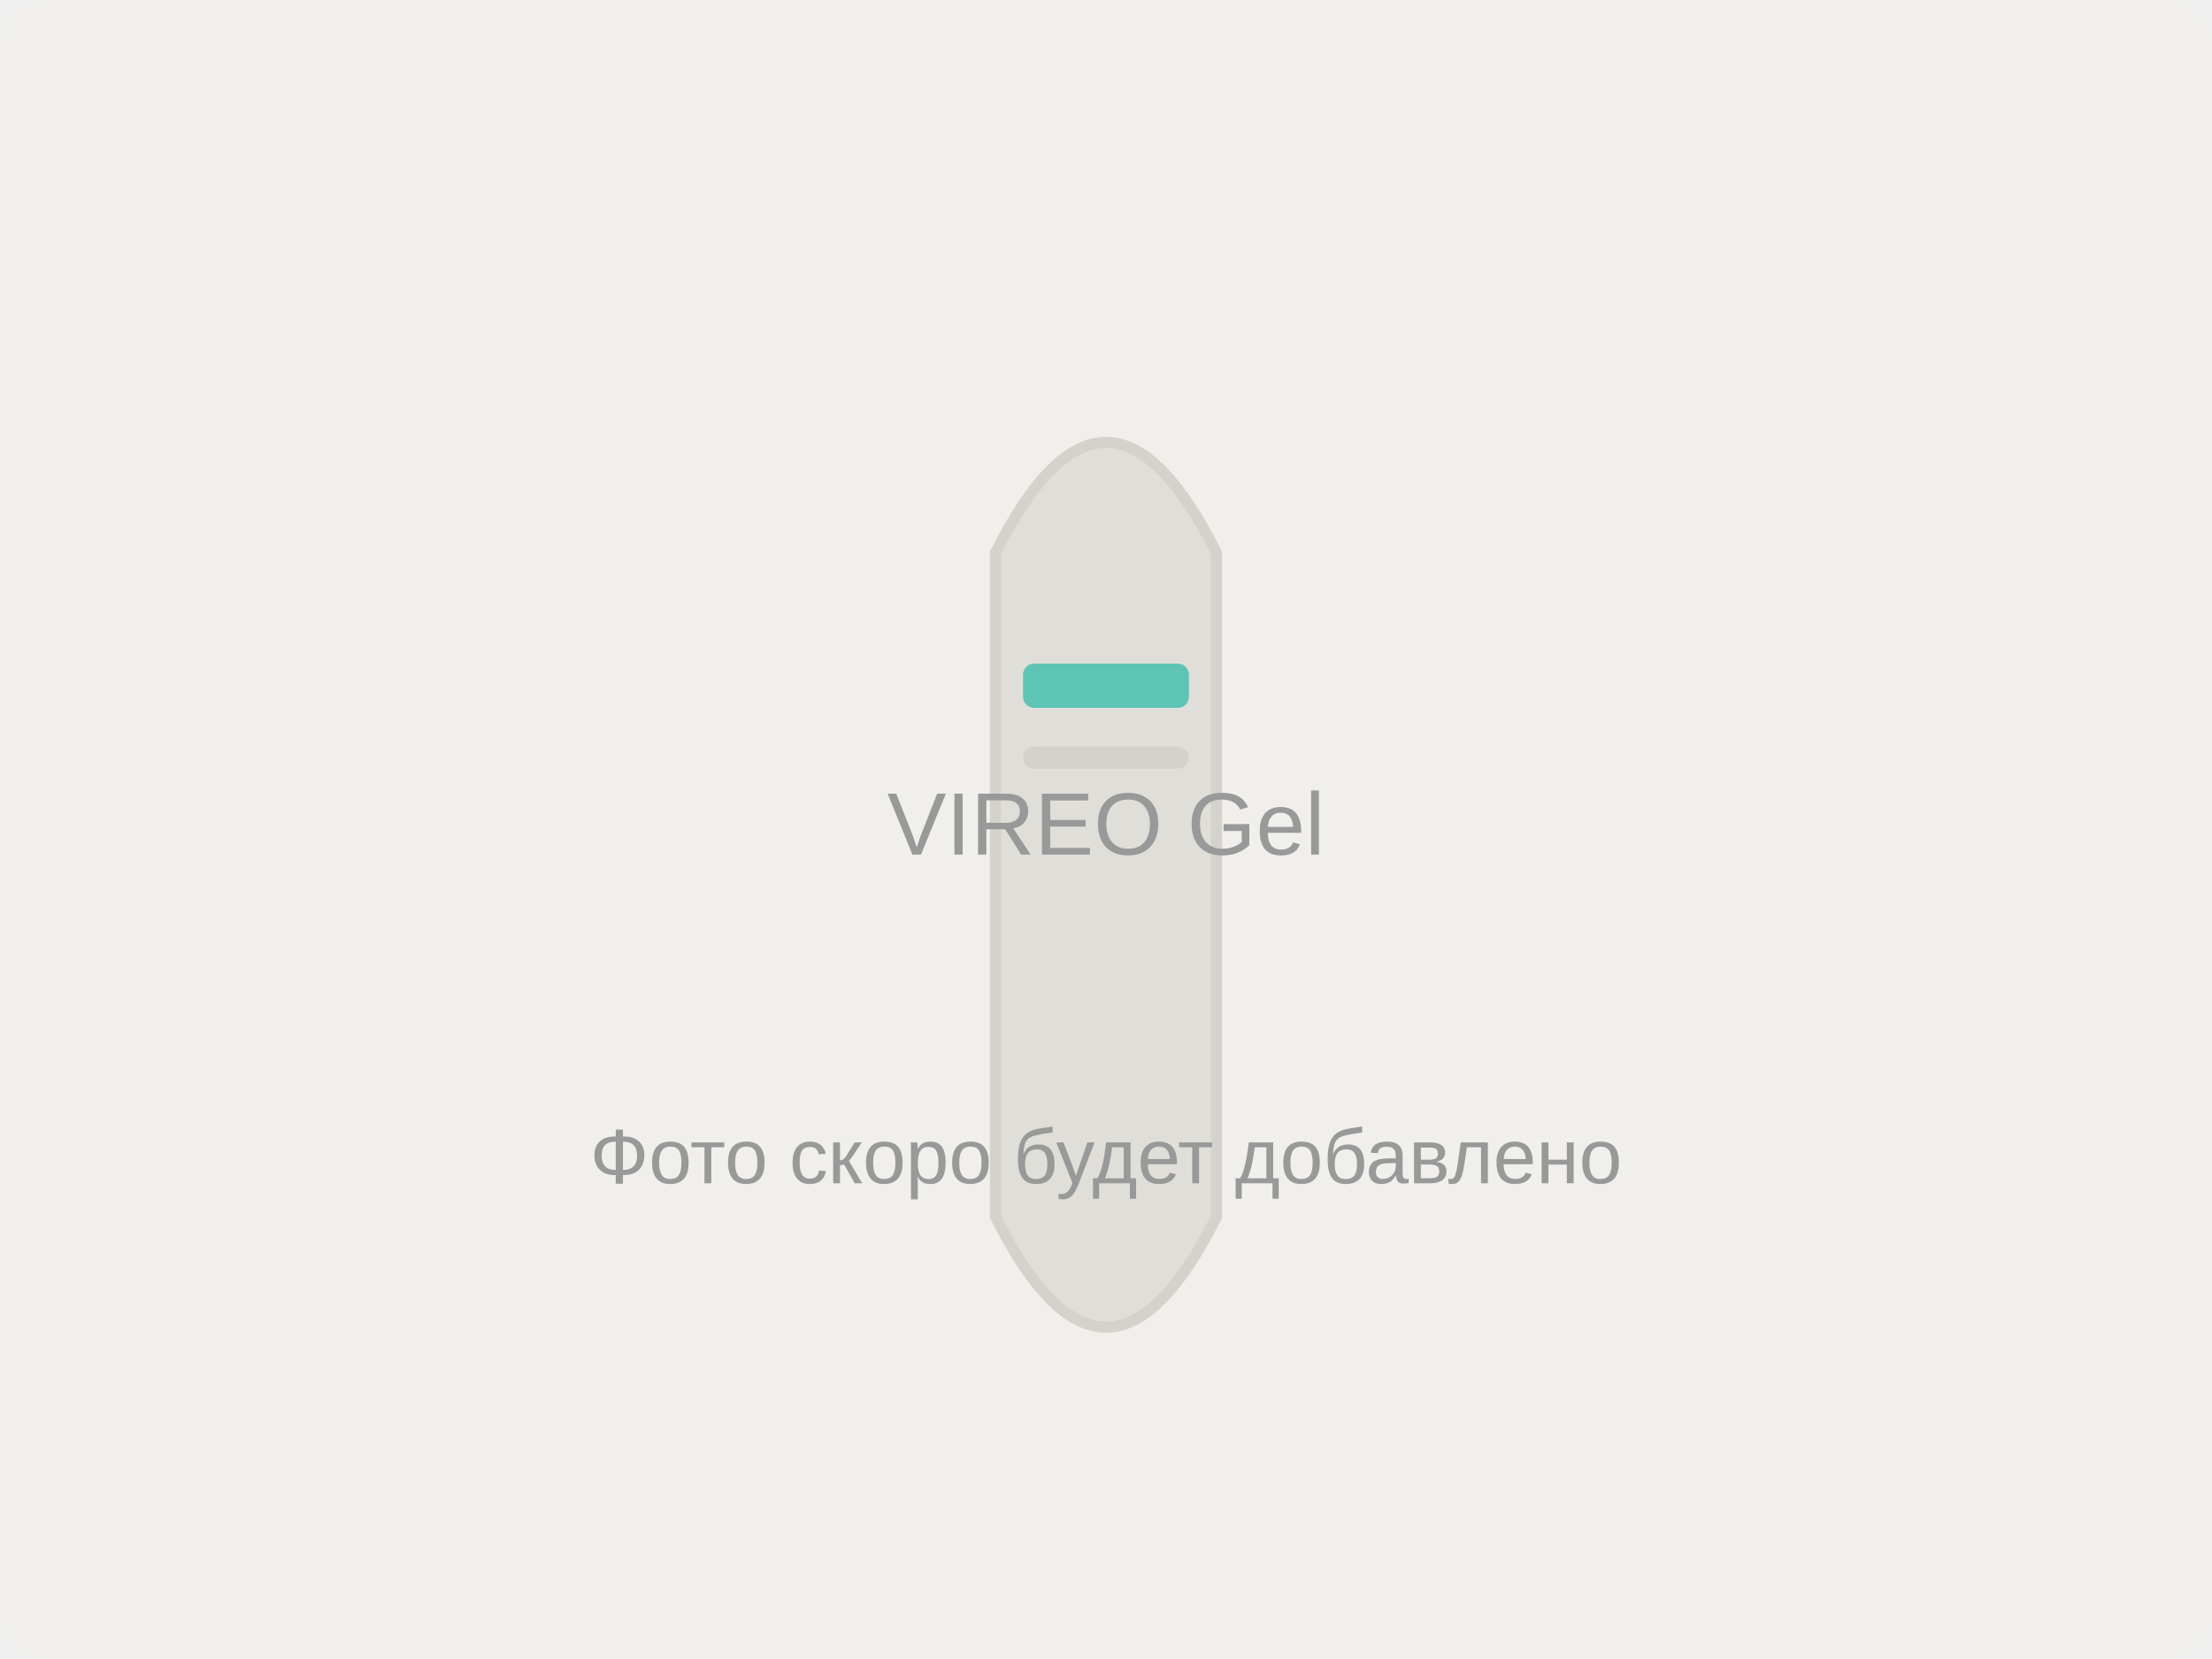
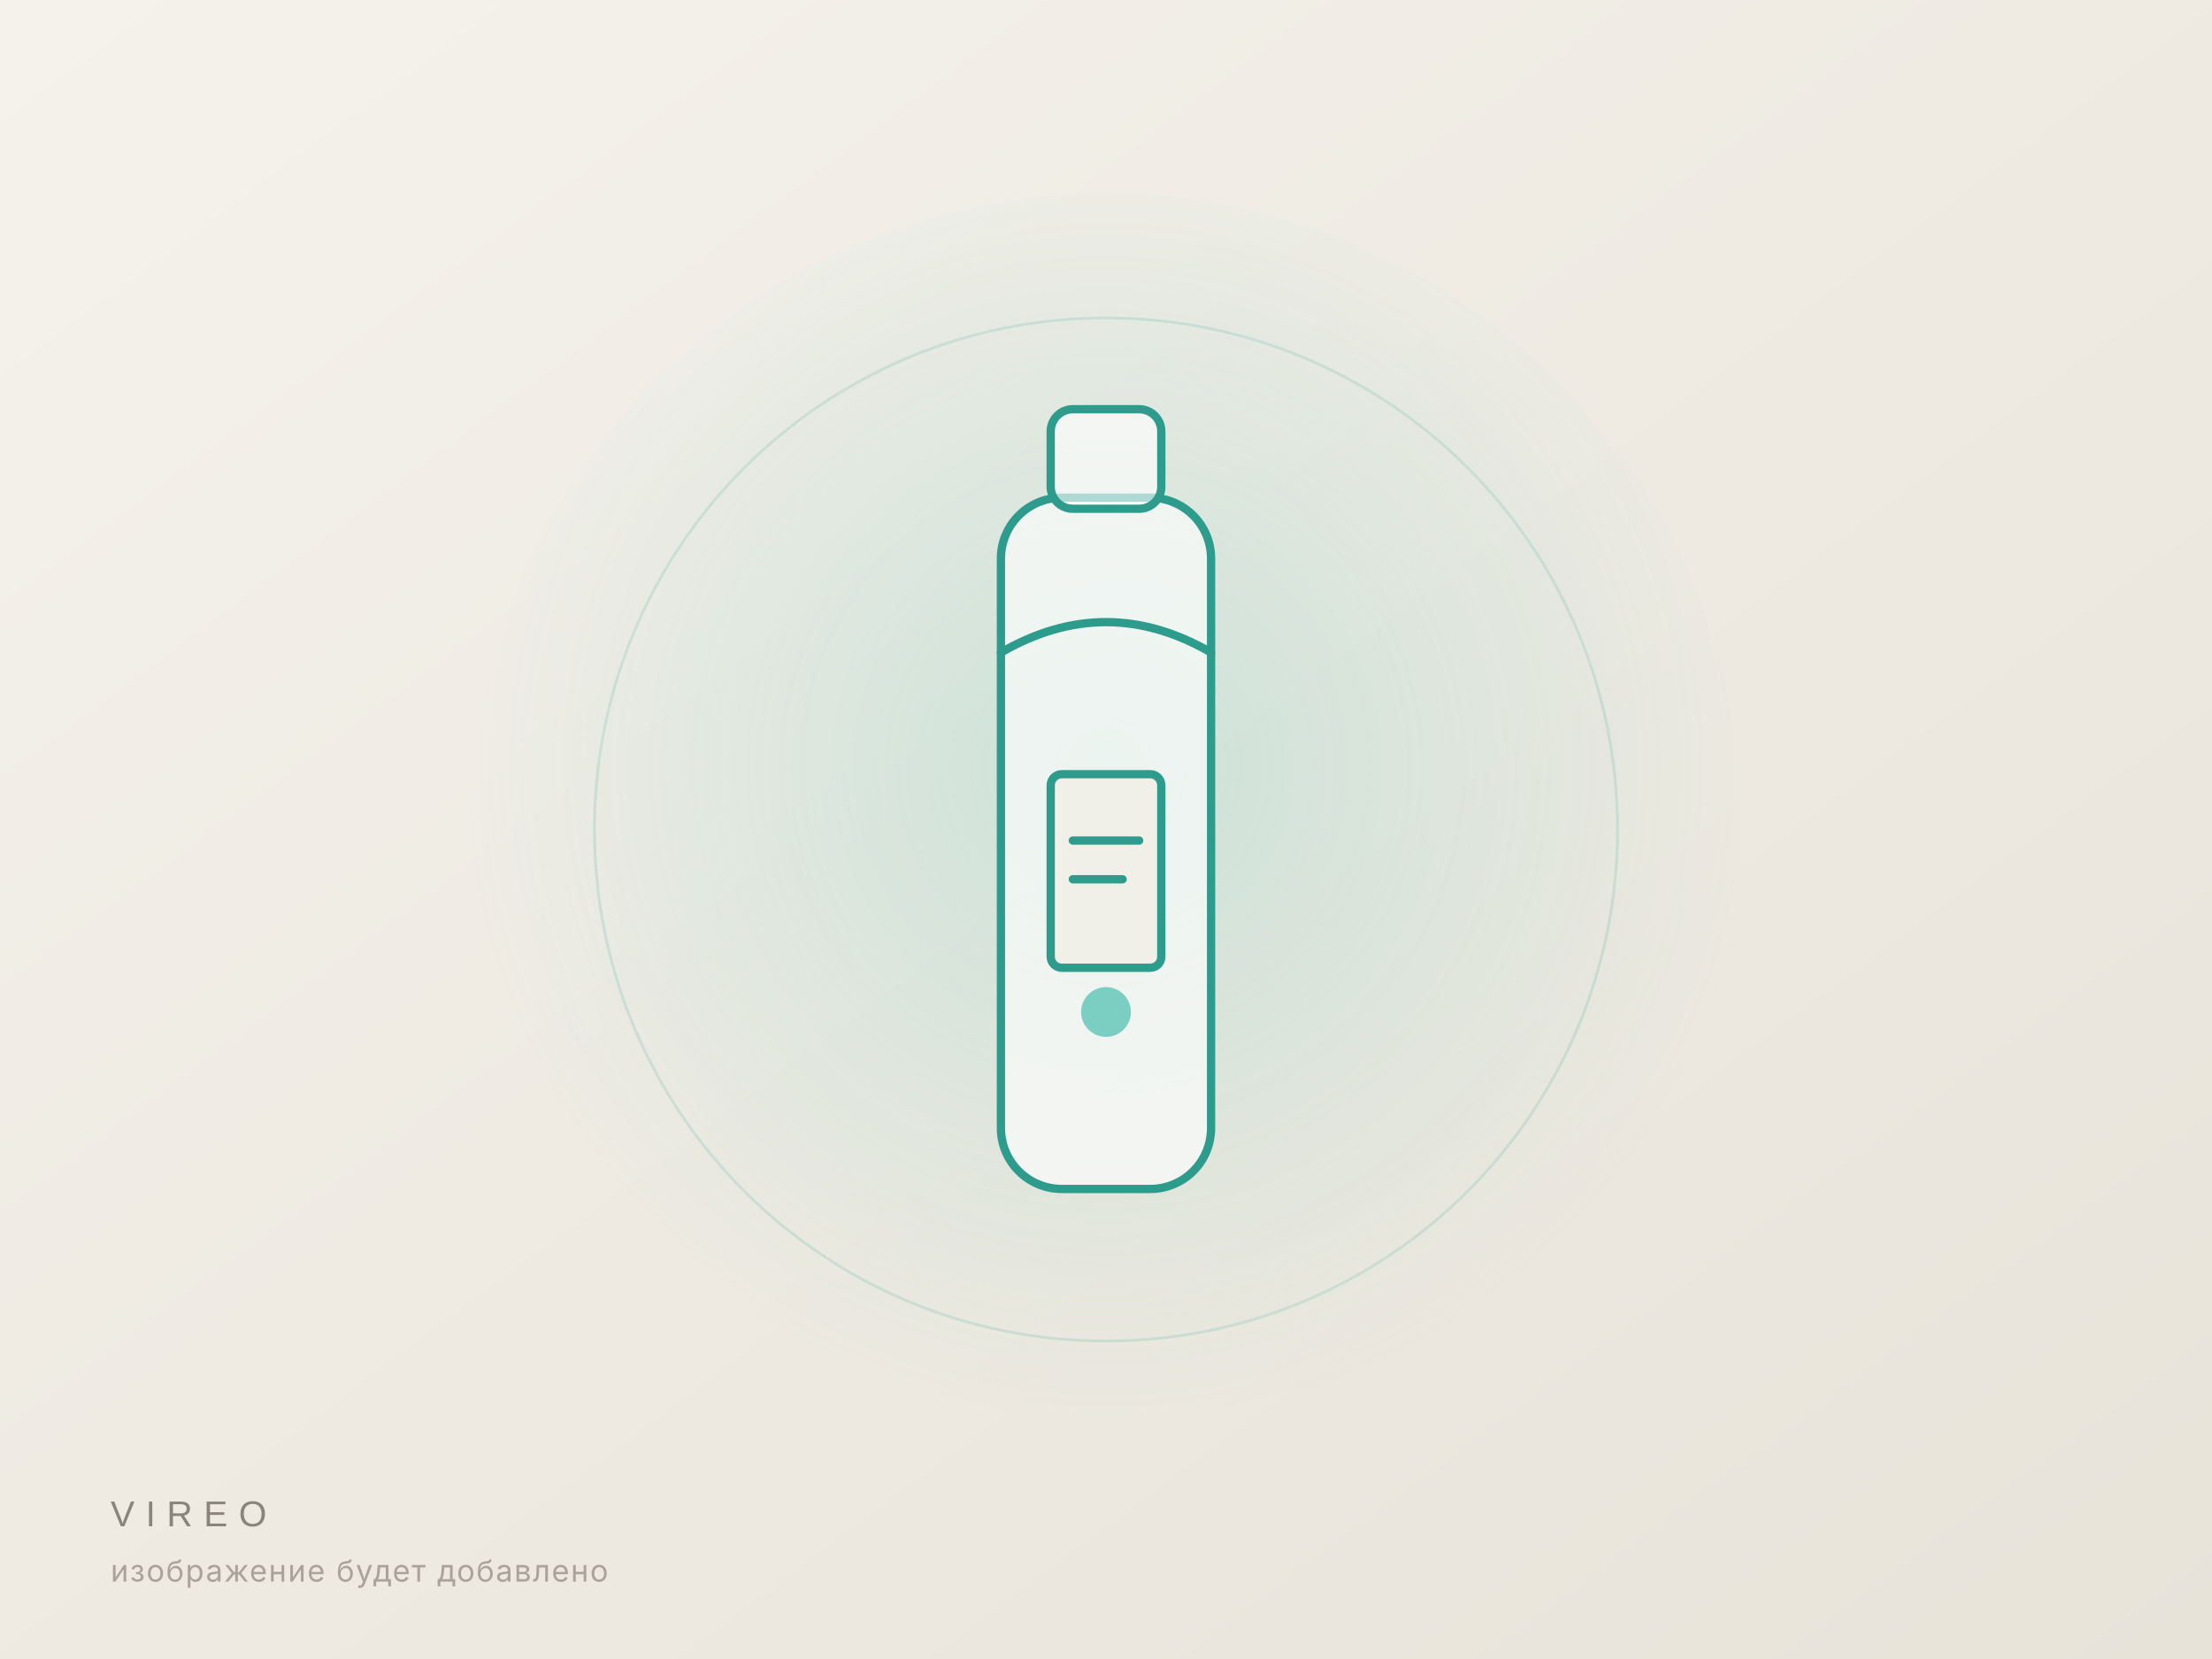
- <svg xmlns="http://www.w3.org/2000/svg" viewBox="0 0 400 300">
-   <rect width="400" height="300" fill="#f0efeb" rx="8" />
-   <path d="M180 100 Q200 60 220 100 L220 220 Q200 260 180 220 Z" fill="#e0ded8" stroke="#d3d2cb" stroke-width="2" />
-   <rect x="185" y="120" width="30" height="8" fill="#5EC4B6" rx="2" />
-   <rect x="185" y="135" width="30" height="4" fill="#d3d2cb" rx="2" />
-   <text x="50%" y="50%" font-family="Arial, sans-serif" font-size="16" fill="#999" text-anchor="middle" dominant-baseline="middle">VIREO Gel</text>
-   <text x="50%" y="70%" font-family="Arial, sans-serif" font-size="14" fill="#999" text-anchor="middle" dominant-baseline="middle">Фото скоро будет добавлено</text>
+ <svg xmlns="http://www.w3.org/2000/svg" viewBox="0 0 800 600">
+   <defs>
+     <linearGradient id="bga" x1="0" y1="0" x2="1" y2="1">
+       <stop offset="0" stop-color="#F5F2EC" />
+       <stop offset="1" stop-color="#E8E3D9" />
+     </linearGradient>
+     <radialGradient id="glowA" cx="50%" cy="45%" r="52%">
+       <stop offset="0" stop-color="#5EC4B6" stop-opacity=".24" />
+       <stop offset="1" stop-color="#5EC4B6" stop-opacity="0" />
+     </radialGradient>
+   </defs>
+   <rect width="800" height="600" fill="url(#bga)" />
+   <circle cx="400" cy="300" r="230" fill="url(#glowA)" />
+   <circle cx="400" cy="300" r="185" fill="none" stroke="#2E9C8D" stroke-opacity=".16" />
+   <g stroke="#2E9C8D" stroke-width="3" fill="#FFFFFF" fill-opacity=".62" stroke-linejoin="round" stroke-linecap="round">
+     <rect x="362" y="180" width="76" height="250" rx="22" />
+     <rect x="380" y="148" width="40" height="36" rx="8" />
+     <path d="M362 236q38 -22 76 0" fill="none" />
+     <rect x="380" y="280" width="40" height="70" rx="4" fill="#F1EEE7" fill-opacity=".9" />
+     <line x1="388" y1="304" x2="412" y2="304" />
+     <line x1="388" y1="318" x2="406" y2="318" />
+     <circle cx="400" cy="366" r="9" fill="#5EC4B6" fill-opacity=".8" stroke="none" />
+   </g>
+   <text x="40" y="552" font-family="Jost, Arial, sans-serif" font-size="13" letter-spacing="4" fill="#8A857B">VIREO</text>
+   <text x="40" y="572" font-family="Inter, Arial, sans-serif" font-size="11" letter-spacing=".5" fill="#A9A399">изображение будет добавлено</text>
</svg>
